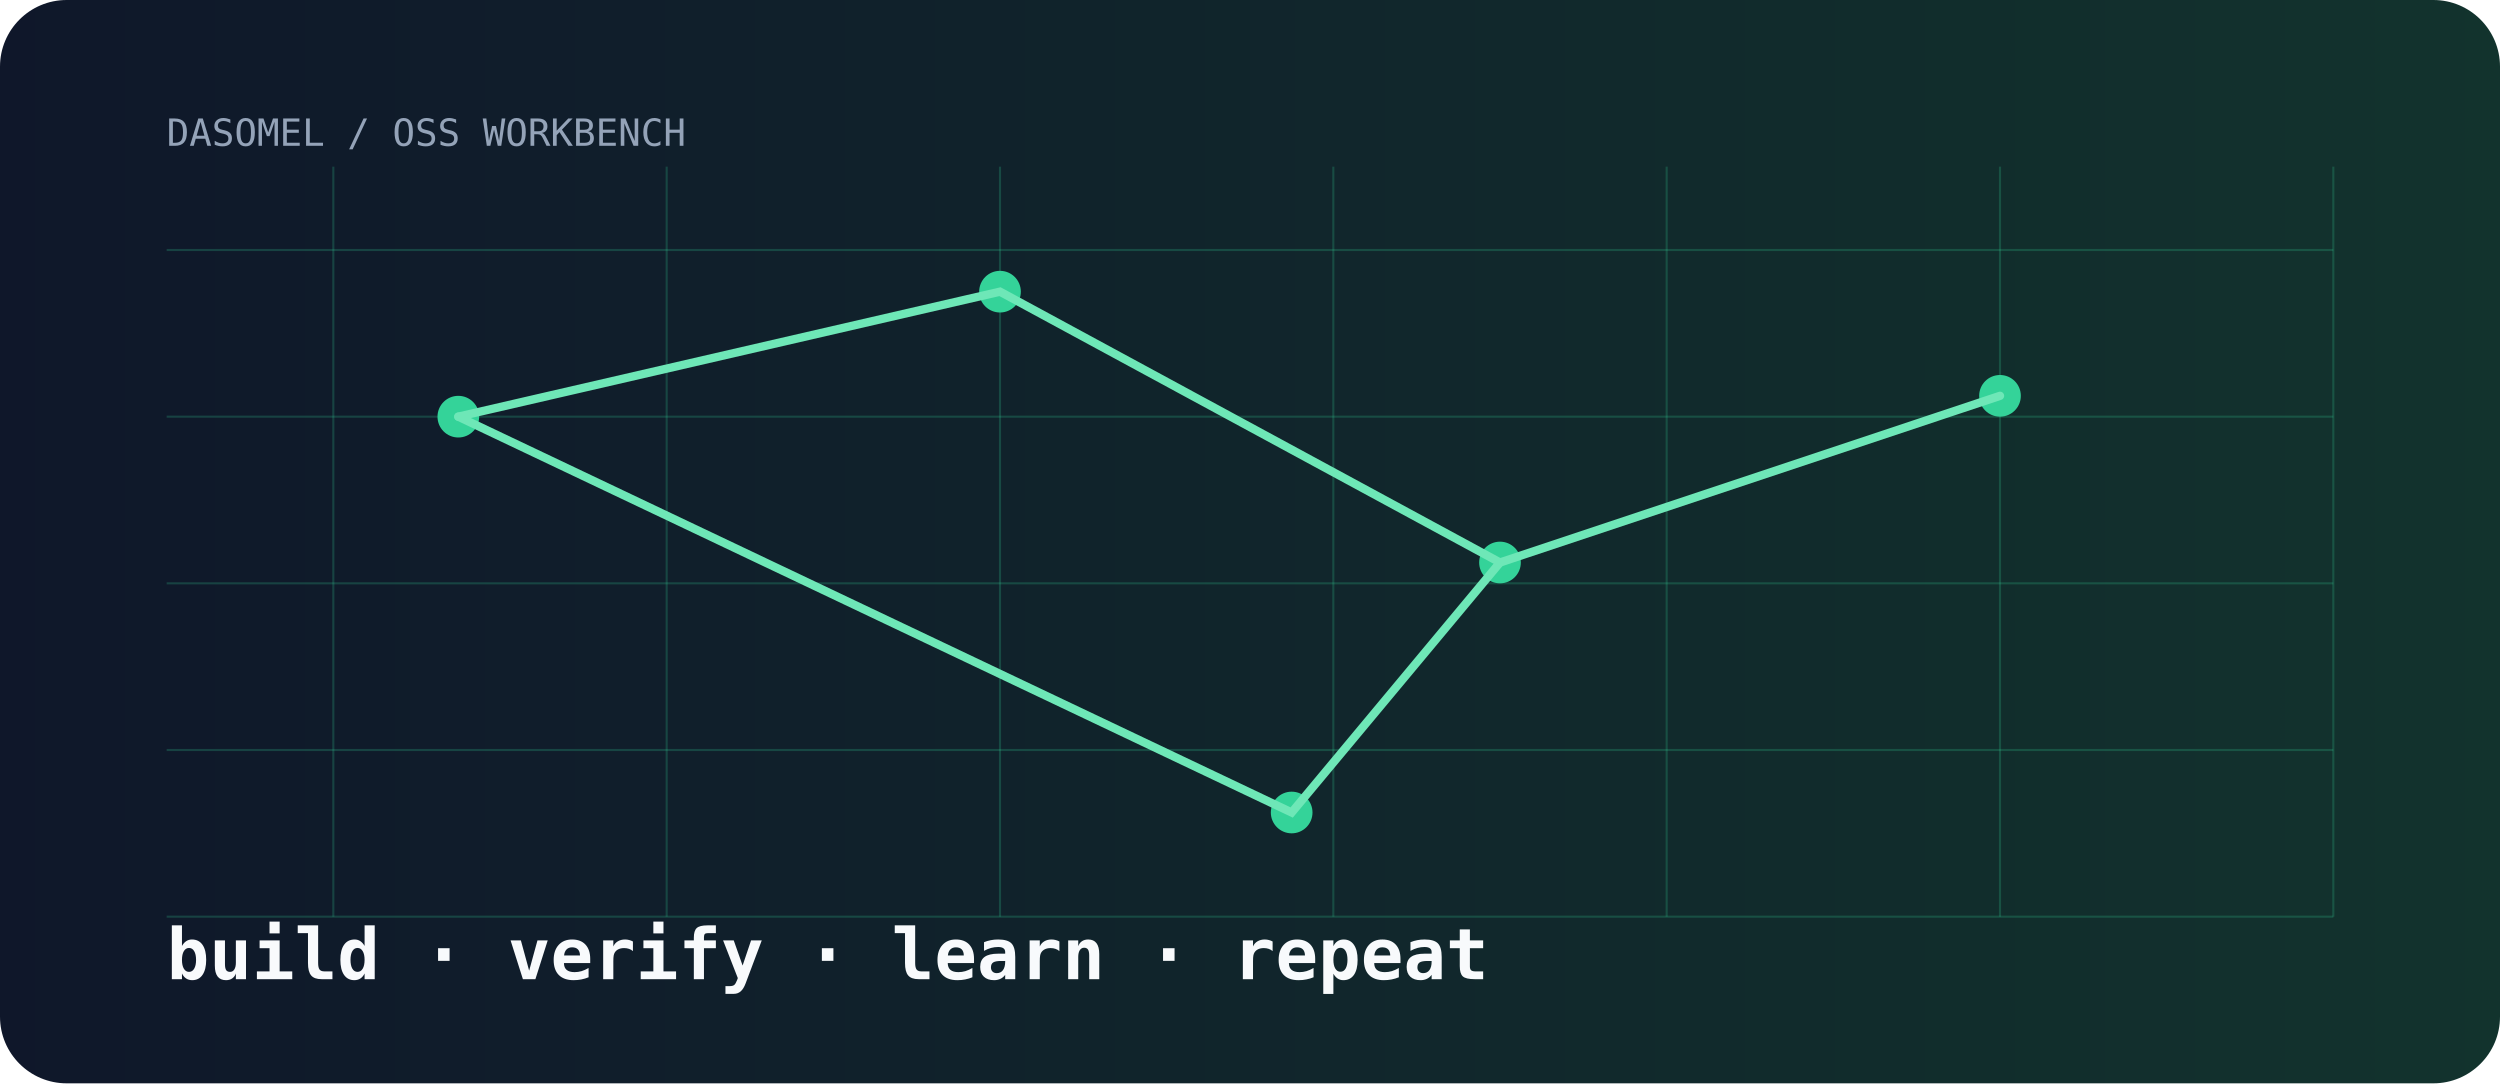
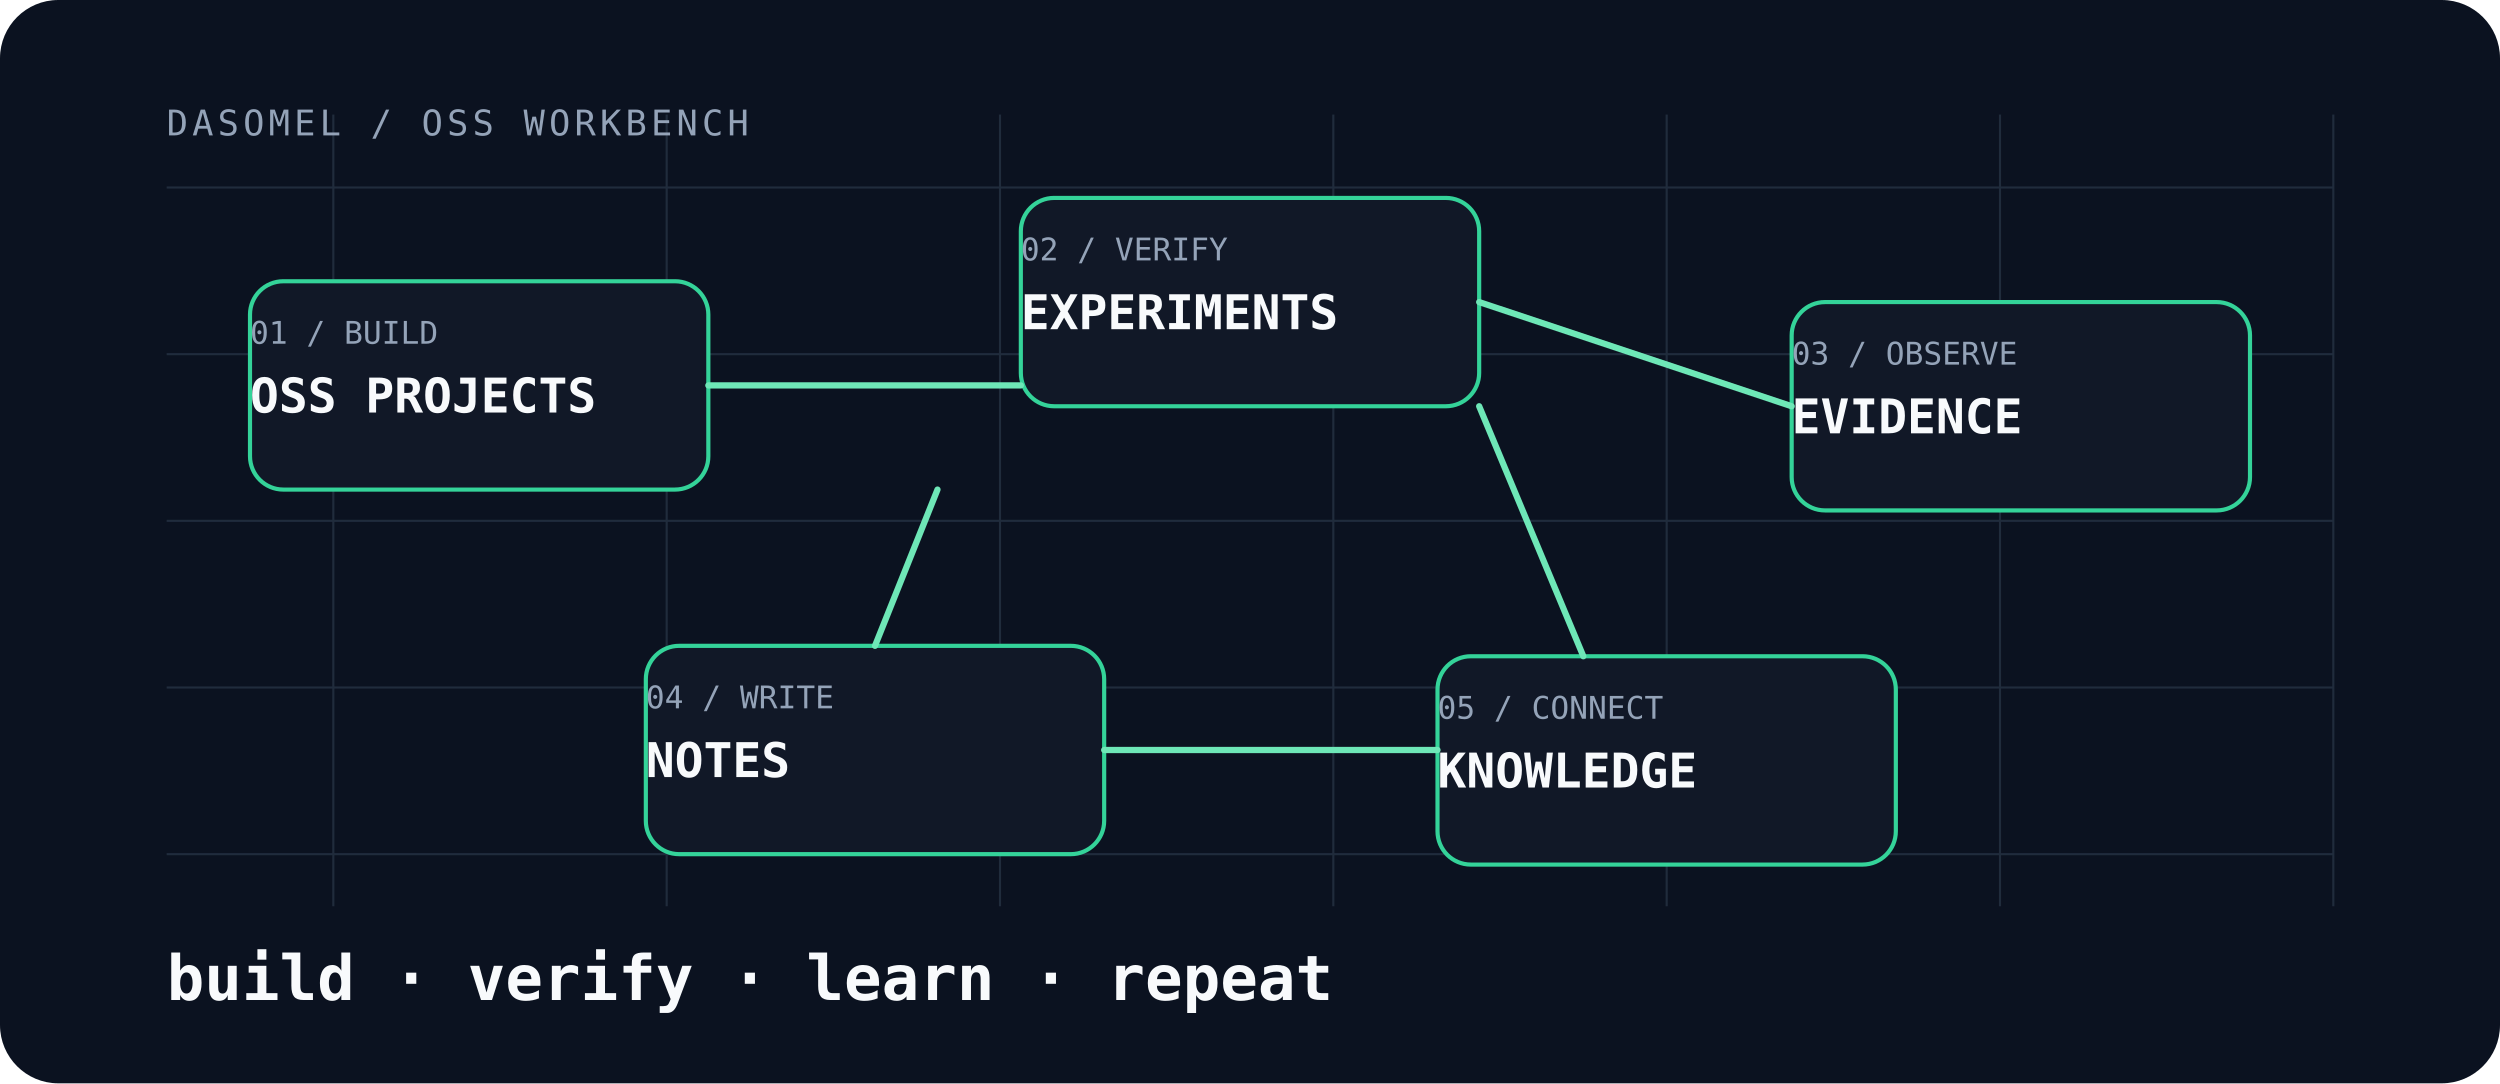
- <svg xmlns="http://www.w3.org/2000/svg" viewBox="0 0 1200 520">
-   <defs>
-     <linearGradient id="g" x1="0" x2="1">
-       <stop stop-color="#0f172a" />
-       <stop offset="1" stop-color="#12332d" />
-     </linearGradient>
-   </defs>
-   <rect width="1200" height="520" rx="32" fill="url(#g)" />
-   <g stroke="#34d399" stroke-opacity=".22" fill="none">
-     <path d="M80 120h1040M80 200h1040M80 280h1040M80 360h1040M80 440h1040" />
-     <path d="M160 80v360M320 80v360M480 80v360M640 80v360M800 80v360M960 80v360M1120 80v360" />
+ <svg xmlns="http://www.w3.org/2000/svg" viewBox="0 0 1200 520" role="img" aria-labelledby="t d">
+   <rect width="1200" height="520" rx="28" fill="#0b1220" />
+   <g stroke="#263244" stroke-width="1" opacity=".8">
+     <path d="M80 90h1040M80 170h1040M80 250h1040M80 330h1040M80 410h1040" />
+     <path d="M160 55v380M320 55v380M480 55v380M640 55v380M800 55v380M960 55v380M1120 55v380" />
  </g>
-   <g fill="#34d399">
-     <circle cx="220" cy="200" r="10" />
-     <circle cx="480" cy="140" r="10" />
-     <circle cx="720" cy="270" r="10" />
-     <circle cx="960" cy="190" r="10" />
-     <circle cx="620" cy="390" r="10" />
+   <g fill="#111827" stroke="#34d399" stroke-width="2">
+     <rect x="120" y="135" width="220" height="100" rx="16" />
+     <rect x="490" y="95" width="220" height="100" rx="16" />
+     <rect x="860" y="145" width="220" height="100" rx="16" />
+     <rect x="310" y="310" width="220" height="100" rx="16" />
+     <rect x="690" y="315" width="220" height="100" rx="16" />
  </g>
-   <g stroke="#6ee7b7" stroke-width="4" stroke-linecap="round" fill="none">
-     <path d="M220 200 480 140 720 270 960 190" />
-     <path d="M720 270 620 390 220 200" />
+   <g fill="none" stroke="#6ee7b7" stroke-width="3" stroke-linecap="round">
+     <path d="M340 185h150" />
+     <path d="M710 145l150 50" />
+     <path d="M450 235l-30 75" />
+     <path d="M710 195l50 120" />
+     <path d="M530 360h160" />
  </g>
-   <g fill="#f8fafc" font-family="ui-monospace, SFMono-Regular, Menlo, monospace">
-     <text x="80" y="70" font-size="18" fill="#94a3b8">DASOMEL / OSS WORKBENCH</text>
-     <text x="80" y="470" font-size="34" font-weight="700">build · verify · learn · repeat</text>
+   <g fill="#f8fafc" font-family="ui-monospace,SFMono-Regular,Menlo,monospace">
+     <text x="120" y="165" font-size="15" fill="#94a3b8">01 / BUILD</text>
+     <text x="120" y="198" font-size="23" font-weight="700">OSS PROJECTS</text>
+     <text x="490" y="125" font-size="15" fill="#94a3b8">02 / VERIFY</text>
+     <text x="490" y="158" font-size="23" font-weight="700">EXPERIMENTS</text>
+     <text x="860" y="175" font-size="15" fill="#94a3b8">03 / OBSERVE</text>
+     <text x="860" y="208" font-size="23" font-weight="700">EVIDENCE</text>
+     <text x="310" y="340" font-size="15" fill="#94a3b8">04 / WRITE</text>
+     <text x="310" y="373" font-size="23" font-weight="700">NOTES</text>
+     <text x="690" y="345" font-size="15" fill="#94a3b8">05 / CONNECT</text>
+     <text x="690" y="378" font-size="23" font-weight="700">KNOWLEDGE</text>
+     <text x="80" y="65" font-size="17" fill="#94a3b8" letter-spacing="2">DASOMEL / OSS WORKBENCH</text>
+     <text x="80" y="480" font-size="30" font-weight="700">build · verify · learn · repeat</text>
  </g>
</svg>
